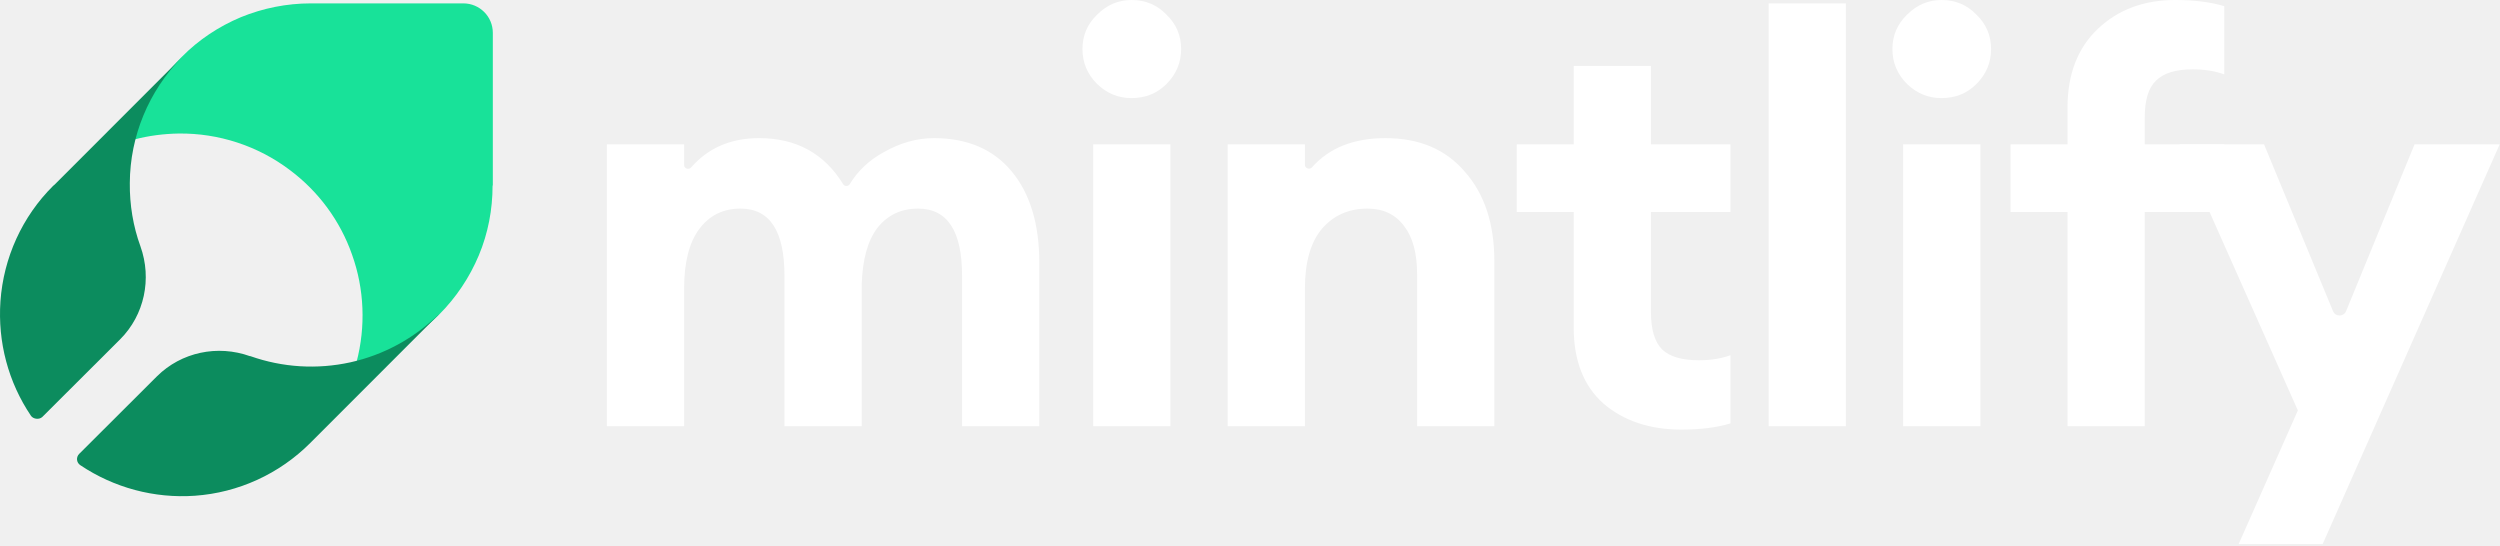
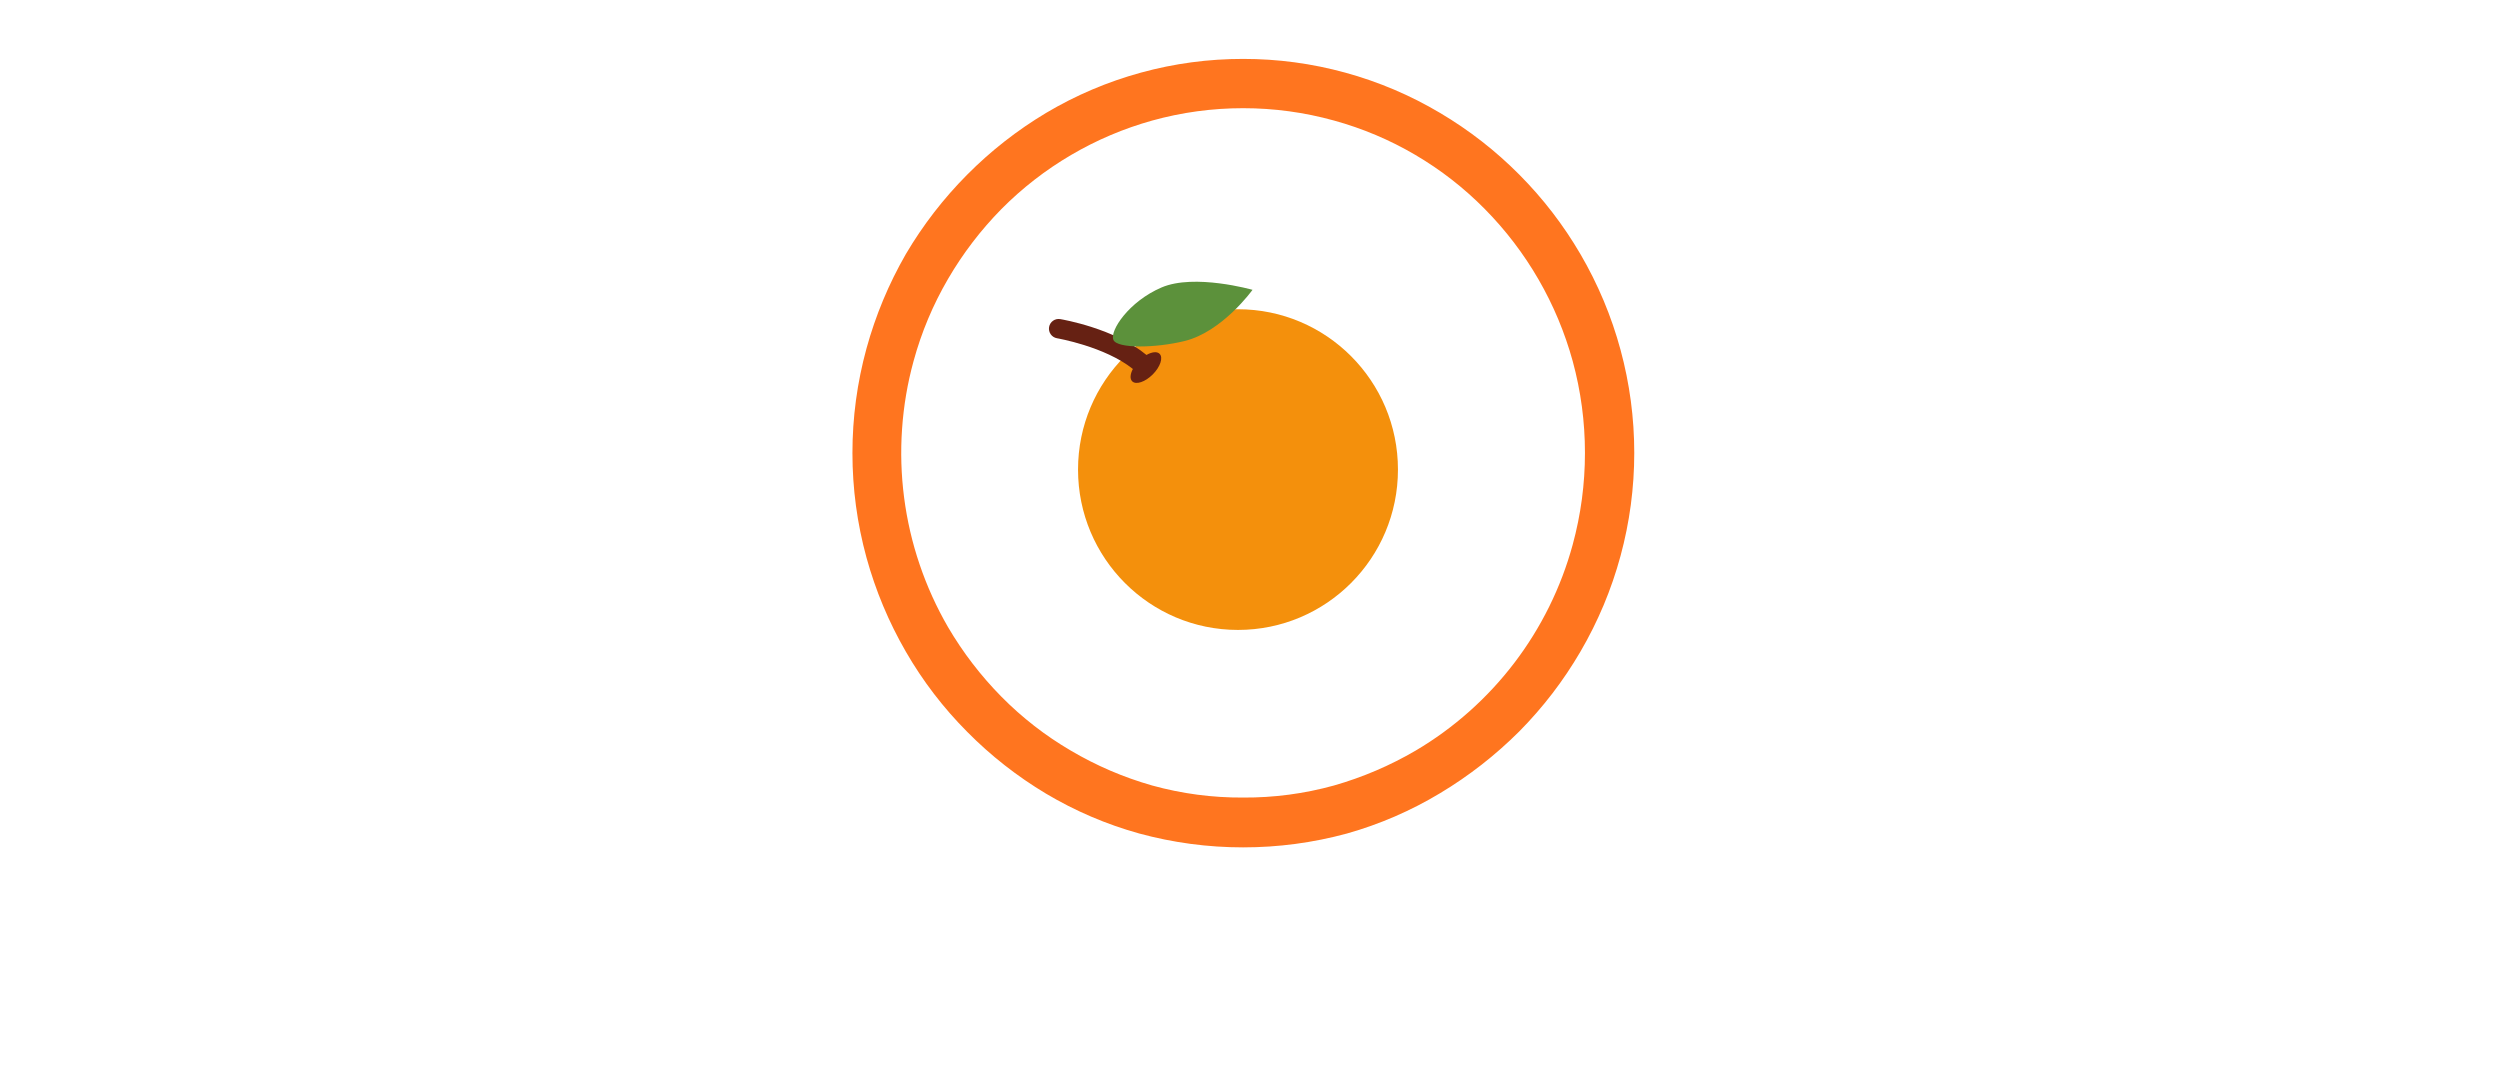
- <svg xmlns="http://www.w3.org/2000/svg" width="1682" height="367" viewBox="0 0 1682 367" fill="none">
-   <path d="M1562.69 366.037H1506.17L1546 276.14L1466.34 97.105H1523.24L1569.66 209.337C1571.28 213.26 1576.84 213.253 1578.45 209.325L1624.52 97.105H1681.79L1562.69 366.037Z" fill="white" />
-   <path d="M1391.02 286.761V142.622H1352.71V97.104H1391.02V72.449C1391.02 49.943 1397.85 32.242 1411.5 19.345C1425.16 6.448 1442.48 0 1463.47 0C1476.37 0 1487.37 1.391 1496.47 4.172V50.069C1490.4 47.793 1483.32 46.656 1475.23 46.656C1463.85 46.656 1455.63 49.184 1450.57 54.242C1445.51 59.046 1442.99 67.265 1442.99 78.897V97.104H1496.47V142.622H1442.99V286.761H1391.02Z" fill="white" />
-   <path d="M1306.22 66.001C1297.37 66.001 1289.66 62.84 1283.08 56.518C1276.51 49.943 1273.22 42.104 1273.22 33C1273.22 23.897 1276.51 16.184 1283.08 9.862C1289.66 3.287 1297.37 0 1306.22 0C1315.58 0 1323.42 3.287 1329.74 9.862C1336.31 16.184 1339.6 23.897 1339.6 33C1339.6 42.104 1336.31 49.943 1329.74 56.518C1323.42 62.84 1315.58 66.001 1306.22 66.001ZM1280.43 286.761V97.104H1332.39V286.761H1280.43Z" fill="white" />
-   <path d="M1189.94 286.761V2.276H1241.91V286.761H1189.94Z" fill="white" />
-   <path d="M1131.24 289.037C1110 289.037 1092.55 283.221 1078.89 271.588C1065.49 259.703 1058.79 242.634 1058.79 220.381V142.622H1020.48V97.104H1058.79V44.38H1110.76V97.104H1164.24V142.622H1110.76V210.14C1110.76 221.772 1113.29 230.117 1118.34 235.174C1123.4 239.979 1131.62 242.381 1143 242.381C1151.09 242.381 1158.17 241.243 1164.24 238.967V284.864C1155.14 287.646 1144.14 289.037 1131.24 289.037Z" fill="white" />
-   <path d="M825.979 286.761V97.104H877.945V110.967C877.945 113.311 881.135 114.347 882.688 112.591C894.273 99.485 910.773 92.932 932.187 92.932C954.946 92.932 972.774 100.518 985.67 115.69C998.82 130.61 1005.39 150.587 1005.39 175.622V286.761H953.429V184.346C953.429 170.438 950.521 159.691 944.704 152.104C938.888 144.265 930.67 140.346 920.049 140.346C907.405 140.346 897.164 144.898 889.325 154.001C881.738 163.105 877.945 176.507 877.945 194.208V286.761H825.979Z" fill="white" />
-   <path d="M761.286 66.001C752.436 66.001 744.723 62.84 738.148 56.518C731.574 49.943 728.286 42.104 728.286 33C728.286 23.897 731.574 16.184 738.148 9.862C744.723 3.287 752.436 0 761.286 0C770.643 0 778.482 3.287 784.804 9.862C791.379 16.184 794.666 23.897 794.666 33C794.666 42.104 791.379 49.943 784.804 56.518C778.482 62.84 770.643 66.001 761.286 66.001ZM735.493 286.761V97.104H787.459V286.761H735.493Z" fill="white" />
-   <path d="M647.273 286.761V185.484C647.273 155.392 637.411 140.346 617.686 140.346C606.307 140.346 597.204 144.645 590.376 153.242C583.801 161.84 580.261 174.61 579.755 191.553V286.761H527.789V185.484C527.789 155.392 517.927 140.346 498.203 140.346C486.571 140.346 477.341 144.898 470.513 154.001C463.685 163.105 460.272 176.507 460.272 194.208V286.761H408.306V97.104H460.272V111.103C460.272 113.435 463.407 114.462 464.939 112.704C476.419 99.522 491.68 92.932 510.72 92.932C535.742 92.932 554.588 103.262 567.259 123.923C568.258 125.553 570.718 125.527 571.712 123.894C577.189 114.891 584.802 107.731 594.548 102.414C605.675 96.093 616.928 92.932 628.307 92.932C650.813 92.932 668.261 100.391 680.652 115.311C693.043 130.231 699.239 150.714 699.239 176.76V286.761H647.273Z" fill="white" />
-   <path d="M331.569 124.833V22.09C331.569 11.065 322.625 2.276 311.764 2.276H209.069C192.938 2.276 176.967 5.472 162.113 11.544C147.26 17.775 133.685 26.724 122.345 38.228L121.546 39.027C106.533 54.207 95.833 73.062 90.402 93.834C100.145 91.277 110.206 89.999 120.268 89.839C147.1 89.52 173.453 98.148 194.855 114.287C214.18 128.668 228.873 148.481 236.859 171.331C245.164 194.5 246.122 219.746 239.893 243.554C260.496 238.122 279.503 227.416 294.675 212.396L295.474 211.597C306.813 200.252 315.917 186.67 322.145 171.81C328.374 156.95 331.409 140.971 331.409 124.833H331.569Z" fill="#18E299" />
-   <path d="M87.337 123.098C87.496 91.579 100.066 61.334 122.182 38.73L36.739 124.212C36.421 124.531 36.102 124.69 35.784 125.008C14.941 145.702 2.371 173.4 0.303 202.69C-1.607 230.07 5.553 257.131 20.828 279.736C22.285 281.892 26.238 282.601 28.466 280.532L80.813 228.319C97.202 211.923 102.293 187.568 94.497 165.759C89.564 152.229 87.178 137.743 87.337 123.098Z" fill="#0C8C5E" />
-   <path d="M294.976 211.605C278.587 227.683 258.062 238.826 235.786 243.761C213.351 248.695 190.121 247.263 168.482 239.622C168.482 239.622 168.323 239.622 168.164 239.622C146.365 231.822 122.022 236.916 105.633 253.153L53.285 305.365C51.057 307.594 51.376 311.255 54.081 313.006C76.674 328.129 103.724 335.451 131.091 333.541C160.368 331.472 187.894 318.896 208.737 298.043L209.533 297.247L294.976 211.765V211.605Z" fill="#0C8C5E" />
+ <svg xmlns="http://www.w3.org/2000/svg" width="700" zoomAndPan="magnify" viewBox="0 0 525 225" height="300" preserveAspectRatio="xMidYMid meet" version="1.0">
+   <defs>
+     <g />
+     <clipPath id="7bb7558e81">
+       <path d="M 179 12.227 L 344 12.227 L 344 178 L 179 178 Z M 179 12.227 " clip-rule="nonzero" />
+     </clipPath>
+     <clipPath id="ef011abd75">
+       <path d="M 226 64 L 293.574 64 L 293.574 132.715 L 226 132.715 Z M 226 64 " clip-rule="nonzero" />
+     </clipPath>
+     <clipPath id="ee7c8ccc0f">
+       <path d="M 220.074 66 L 244 66 L 244 81 L 220.074 81 Z M 220.074 66 " clip-rule="nonzero" />
+     </clipPath>
+     <clipPath id="335712e4a3">
+       <rect x="0" width="500" y="0" height="91" />
+     </clipPath>
+   </defs>
+   <rect x="-52.5" width="630" fill="#ffffff" y="-22.5" height="270" fill-opacity="1" />
+   <rect x="-52.5" width="630" fill="#ffffff" y="-22.5" height="270" fill-opacity="1" />
+   <g clip-path="url(#7bb7558e81)">
+     <path fill="#ff751f" d="M 261.055 12.371 C 268.336 12.367 275.484 13.328 282.504 15.254 C 289.523 17.18 296.164 20 302.422 23.719 C 308.512 27.328 314.055 31.641 319.043 36.66 C 324.035 41.684 328.316 47.25 331.887 53.359 C 333.73 56.512 335.355 59.773 336.77 63.141 C 338.18 66.508 339.363 69.957 340.316 73.48 C 341.273 77.004 341.988 80.578 342.473 84.195 C 342.953 87.816 343.195 91.453 343.195 95.105 C 343.195 98.754 342.953 102.391 342.473 106.012 C 341.988 109.633 341.273 113.203 340.316 116.727 C 339.363 120.254 338.18 123.699 336.77 127.066 C 335.355 130.434 333.73 133.695 331.887 136.848 C 328.316 142.969 324.035 148.551 319.055 153.59 C 314.047 158.59 308.512 162.914 302.445 166.555 C 296.293 170.258 289.766 173.086 282.859 175.039 C 275.723 176.977 268.453 177.949 261.055 177.949 C 253.66 177.949 246.391 176.977 239.25 175.039 C 232.352 173.121 225.824 170.328 219.668 166.668 C 213.609 163.039 208.094 158.719 203.125 153.699 C 198.094 148.645 193.793 143.027 190.227 136.848 C 186.629 130.621 183.879 124.039 181.965 117.109 C 179.996 109.918 179.012 102.594 179.012 95.137 C 179.012 87.68 179.996 80.359 181.965 73.168 C 183.879 66.215 186.633 59.613 190.227 53.359 C 193.82 47.27 198.109 41.715 203.094 36.695 C 208.074 31.68 213.602 27.352 219.668 23.719 C 225.93 20 232.574 17.176 239.598 15.25 C 246.621 13.324 253.773 12.367 261.055 12.371 Z M 261.055 167.488 C 267.531 167.523 273.887 166.68 280.129 164.957 C 286.168 163.23 291.895 160.781 297.316 157.609 C 301.324 155.238 305.07 152.504 308.551 149.406 C 312.031 146.312 315.184 142.91 318.008 139.207 C 320.832 135.5 323.273 131.562 325.336 127.383 C 327.398 123.207 329.043 118.871 330.266 114.379 C 331.984 108.066 332.84 101.645 332.84 95.105 C 332.84 88.566 331.984 82.141 330.266 75.832 C 328.605 69.809 326.215 64.094 323.09 58.684 C 319.961 53.273 316.203 48.348 311.816 43.902 C 307.445 39.469 302.574 35.676 297.207 32.523 C 291.84 29.371 286.152 26.969 280.152 25.316 C 273.902 23.586 267.539 22.719 261.055 22.719 C 254.574 22.719 248.207 23.586 241.961 25.316 C 235.969 26.992 230.289 29.402 224.922 32.551 C 219.555 35.703 214.68 39.484 210.297 43.902 C 205.949 48.328 202.211 53.219 199.086 58.578 C 195.918 64.012 193.504 69.766 191.848 75.832 C 190.57 80.496 189.766 85.238 189.434 90.062 C 189.098 94.887 189.242 99.695 189.863 104.488 C 190.484 109.285 191.57 113.973 193.125 118.551 C 194.676 123.129 196.664 127.512 199.086 131.695 C 202.219 137.031 205.957 141.902 210.297 146.305 C 214.648 150.711 219.496 154.48 224.84 157.609 C 230.234 160.793 235.938 163.242 241.961 164.957 C 248.211 166.68 254.574 167.523 261.055 167.488 Z M 261.055 167.488 " fill-opacity="1" fill-rule="nonzero" />
+   </g>
+   <g clip-path="url(#ef011abd75)">
+     <path fill="#f4900c" d="M 226.387 98.613 C 226.387 80.02 241.426 64.941 259.977 64.941 C 278.531 64.941 293.57 80.016 293.57 98.613 C 293.57 117.211 278.531 132.285 259.977 132.285 C 241.426 132.285 226.387 117.211 226.387 98.613 Z M 226.387 98.613 " fill-opacity="1" fill-rule="nonzero" />
+   </g>
+   <g clip-path="url(#ee7c8ccc0f)">
+     <path fill="#662113" d="M 243.516 74.301 C 242.973 73.754 241.895 73.898 240.758 74.543 C 234.039 68.969 223.141 67.094 222.648 67.012 C 221.535 66.828 220.492 67.574 220.305 68.688 C 220.121 69.797 220.867 70.848 221.977 71.035 C 222.086 71.055 232.023 72.777 237.902 77.484 C 237.34 78.555 237.242 79.555 237.758 80.07 C 238.551 80.867 240.484 80.223 242.078 78.629 C 243.668 77.035 244.309 75.098 243.516 74.301 Z M 243.516 74.301 " fill-opacity="1" fill-rule="nonzero" />
+   </g>
+   <path fill="#5c913b" d="M 263.031 60.863 C 263.031 60.863 256.711 69.672 248.738 71.621 C 242.672 73.105 234.613 73.25 233.809 71.371 C 233.008 69.496 237.008 63.336 243.926 60.367 C 250.84 57.398 263.031 60.863 263.031 60.863 Z M 263.031 60.863 " fill-opacity="1" fill-rule="nonzero" />
+   <g transform="matrix(1, 0, 0, 1, 17, 87)">
+     <g clip-path="url(#335712e4a3)">
+       <g fill="#ffffff" fill-opacity="1">
+         <g transform="translate(0.110355, 71.94282)">
+           <g>
+             <path d="M 52.016 -10.062 L 31.438 -59.422 C 30.969 -60.609 29.988 -61.203 28.5 -61.203 L 25.203 -61.203 C 24.609 -61.203 24.031 -61.02 23.469 -60.656 C 22.906 -60.301 22.535 -59.891 22.359 -59.422 L 1.688 -9.984 C 1.27 -8.91 1.238 -7.973 1.594 -7.172 C 1.957 -6.367 2.508 -5.801 3.25 -5.469 C 3.988 -5.145 4.742 -5.102 5.516 -5.344 C 6.297 -5.582 6.891 -6.207 7.297 -7.219 L 14.875 -25.922 L 38.391 -25.922 L 46.406 -7.297 C 46.82 -6.348 47.43 -5.738 48.234 -5.469 C 49.035 -5.207 49.805 -5.238 50.547 -5.562 C 51.297 -5.895 51.848 -6.445 52.203 -7.219 C 52.555 -7.988 52.492 -8.938 52.016 -10.062 Z M 35.719 -31.797 L 17.547 -31.797 L 26.906 -53.094 Z M 35.719 -31.797 " />
+           </g>
+         </g>
+       </g>
+       <g fill="#ffffff" fill-opacity="1">
+         <g transform="translate(61.47811, 71.94282)">
+           <g>
+             <path d="M 41.422 -23.609 L 41.422 -42.938 C 41.422 -44.008 41.109 -44.828 40.484 -45.391 C 39.859 -45.953 39.129 -46.234 38.297 -46.234 C 37.473 -46.234 36.75 -45.953 36.125 -45.391 C 35.5 -44.828 35.188 -44.008 35.188 -42.938 L 35.188 -23.969 C 35.188 -20.281 34.07 -17.188 31.844 -14.688 C 29.613 -12.195 26.691 -10.953 23.078 -10.953 C 19.273 -10.953 16.289 -12.195 14.125 -14.688 C 11.957 -17.188 10.875 -20.281 10.875 -23.969 L 10.875 -42.938 C 10.875 -44.008 10.562 -44.828 9.938 -45.391 C 9.312 -45.953 8.598 -46.234 7.797 -46.234 C 6.992 -46.234 6.281 -45.953 5.656 -45.391 C 5.031 -44.828 4.719 -44.008 4.719 -42.938 L 4.719 -23.969 C 4.719 -20.344 5.488 -17.055 7.031 -14.109 C 8.582 -11.172 10.738 -8.852 13.5 -7.156 C 16.258 -5.469 19.453 -4.625 23.078 -4.625 C 26.93 -4.625 30.223 -5.484 32.953 -7.203 C 35.691 -8.93 37.785 -11.234 39.234 -14.109 C 40.691 -16.992 41.422 -20.16 41.422 -23.609 Z M 41.422 -23.609 " />
+           </g>
+         </g>
+       </g>
+       <g fill="#ffffff" fill-opacity="1">
+         <g transform="translate(115.7205, 71.94282)">
+           <g>
+             <path d="M 25.297 -40 C 26.367 -40 27.188 -40.305 27.75 -40.922 C 28.312 -41.547 28.594 -42.258 28.594 -43.062 C 28.594 -43.863 28.312 -44.578 27.75 -45.203 C 27.188 -45.828 26.367 -46.141 25.297 -46.141 C 23.336 -46.141 21.242 -46.004 19.016 -45.734 C 16.785 -45.473 14.676 -44.773 12.688 -43.641 C 10.695 -42.516 9.078 -40.691 7.828 -38.172 C 6.586 -35.648 5.969 -32.102 5.969 -27.531 L 5.969 -8.547 C 5.969 -7.422 6.281 -6.586 6.906 -6.047 C 7.531 -5.516 8.27 -5.25 9.125 -5.25 C 9.988 -5.25 10.734 -5.516 11.359 -6.047 C 11.984 -6.586 12.297 -7.422 12.297 -8.547 L 12.297 -27.531 C 12.297 -30.613 12.617 -33.016 13.266 -34.734 C 13.922 -36.461 14.844 -37.695 16.031 -38.438 C 17.219 -39.176 18.598 -39.617 20.172 -39.766 C 21.742 -39.922 23.453 -40 25.297 -40 Z M 25.297 -40 " />
+           </g>
+         </g>
+       </g>
+       <g fill="#ffffff" fill-opacity="1">
+         <g transform="translate(154.386, 71.94282)">
+           <g />
+         </g>
+       </g>
+       <g fill="#ffffff" fill-opacity="1">
+         <g transform="translate(189.4791, 71.94282)">
+           <g />
+         </g>
+       </g>
+       <g fill="#ffffff" fill-opacity="1">
+         <g transform="translate(224.5722, 71.94282)">
+           <g />
+         </g>
+       </g>
+       <g fill="#ffffff" fill-opacity="1">
+         <g transform="translate(259.6653, 71.94282)">
+           <g />
+         </g>
+       </g>
+       <g fill="#ffffff" fill-opacity="1">
+         <g transform="translate(294.7584, 71.94282)">
+           <g />
+         </g>
+       </g>
+       <g fill="#ffffff" fill-opacity="1">
+         <g transform="translate(329.8534, 71.94282)">
+           <g>
+             <path d="M 43.734 -8.188 L 43.734 -25.656 C 43.734 -29.875 42.781 -33.492 40.875 -36.516 C 38.977 -39.547 36.5 -41.879 33.438 -43.516 C 30.383 -45.148 27.078 -45.969 23.516 -45.969 C 19.598 -45.969 16.109 -45.031 13.047 -43.156 C 9.992 -41.289 7.578 -38.828 5.797 -35.766 C 4.016 -32.703 3.125 -29.332 3.125 -25.656 C 3.125 -21.789 4.016 -18.312 5.797 -15.219 C 7.578 -12.133 10.008 -9.703 13.094 -7.922 C 16.176 -6.141 19.648 -5.25 23.516 -5.25 C 26.129 -5.25 28.625 -5.68 31 -6.547 C 33.375 -7.41 35.484 -8.703 37.328 -10.422 L 37.328 -8.188 C 37.328 -5.102 36.836 -2.641 35.859 -0.797 C 34.879 1.035 33.645 2.395 32.156 3.281 C 30.676 4.176 29.145 4.758 27.562 5.031 C 25.988 5.301 24.641 5.438 23.516 5.438 C 20.785 5.438 18.156 4.883 15.625 3.781 C 13.102 2.688 10.863 1.367 8.906 -0.172 C 7.781 -1.066 6.727 -1.289 5.75 -0.844 C 4.77 -0.395 4.176 0.391 3.969 1.516 C 3.758 2.641 4.273 3.797 5.516 4.984 C 7.484 6.828 10.129 8.398 13.453 9.703 C 16.773 11.016 20.129 11.672 23.516 11.672 C 25.648 11.672 27.891 11.414 30.234 10.906 C 32.586 10.406 34.785 9.457 36.828 8.062 C 38.879 6.664 40.539 4.66 41.812 2.047 C 43.094 -0.566 43.734 -3.977 43.734 -8.188 Z M 37.594 -25.656 C 37.594 -22.977 36.953 -20.57 35.672 -18.438 C 34.398 -16.301 32.691 -14.609 30.547 -13.359 C 28.41 -12.109 26.066 -11.484 23.516 -11.484 C 20.848 -11.484 18.441 -12.109 16.297 -13.359 C 14.16 -14.609 12.453 -16.301 11.172 -18.438 C 9.898 -20.57 9.266 -22.977 9.266 -25.656 C 9.266 -28.27 9.898 -30.629 11.172 -32.734 C 12.453 -34.848 14.16 -36.539 16.297 -37.812 C 18.441 -39.094 20.848 -39.734 23.516 -39.734 C 26.066 -39.734 28.395 -39.094 30.5 -37.812 C 32.613 -36.539 34.32 -34.832 35.625 -32.688 C 36.938 -30.551 37.594 -28.207 37.594 -25.656 Z M 37.594 -25.656 " />
+           </g>
+         </g>
+       </g>
+       <g fill="#ffffff" fill-opacity="1">
+         <g transform="translate(387.2131, 71.94282)">
+           <g>
+             <path d="M 45.344 -27.797 C 45.344 -29.578 44.879 -31.566 43.953 -33.766 C 43.035 -35.961 41.703 -38.055 39.953 -40.047 C 38.203 -42.035 36.035 -43.68 33.453 -44.984 C 30.867 -46.285 27.91 -46.938 24.578 -46.938 C 20.723 -46.938 17.234 -46 14.109 -44.125 C 10.992 -42.258 8.516 -39.77 6.672 -36.656 C 4.836 -33.539 3.922 -30.051 3.922 -26.188 C 3.922 -22.383 4.836 -18.91 6.672 -15.766 C 8.516 -12.617 11.008 -10.125 14.156 -8.281 C 17.312 -6.438 20.785 -5.516 24.578 -5.516 C 29.148 -5.516 33.098 -6.539 36.422 -8.594 C 39.754 -10.645 42.16 -13.004 43.641 -15.672 C 44.242 -16.742 44.426 -17.68 44.188 -18.484 C 43.945 -19.285 43.469 -19.879 42.75 -20.266 C 42.039 -20.648 41.316 -20.77 40.578 -20.625 C 39.836 -20.477 39.227 -20.016 38.75 -19.234 C 37.445 -16.68 35.516 -14.812 32.953 -13.625 C 30.398 -12.438 27.609 -11.844 24.578 -11.844 C 21.973 -11.844 19.613 -12.492 17.5 -13.797 C 15.395 -15.109 13.703 -16.758 12.422 -18.75 C 11.148 -20.738 10.395 -22.711 10.156 -24.672 L 42.141 -24.672 C 43.141 -24.672 43.922 -24.984 44.484 -25.609 C 45.055 -26.234 45.344 -26.961 45.344 -27.797 Z M 37.688 -30.906 L 11.047 -30.906 C 12.055 -33.82 13.789 -36.195 16.25 -38.031 C 18.719 -39.875 21.492 -40.797 24.578 -40.797 C 27.555 -40.797 30.234 -39.891 32.609 -38.078 C 34.984 -36.266 36.676 -33.875 37.688 -30.906 Z M 37.688 -30.906 " />
+           </g>
+         </g>
+       </g>
+       <g fill="#ffffff" fill-opacity="1">
+         <g transform="translate(444.5729, 71.94282)">
+           <g>
+             <path d="M 41.516 -8.547 L 41.516 -27.438 C 41.516 -31.062 40.727 -34.344 39.156 -37.281 C 37.582 -40.219 35.41 -42.547 32.641 -44.266 C 29.879 -45.992 26.719 -46.859 23.156 -46.859 C 19.895 -46.859 16.867 -46.07 14.078 -44.5 C 11.285 -42.926 9.039 -40.711 7.344 -37.859 C 5.656 -35.004 4.812 -31.648 4.812 -27.797 L 4.812 -8.547 C 4.812 -7.422 5.125 -6.578 5.75 -6.016 C 6.375 -5.453 7.086 -5.172 7.891 -5.172 C 8.691 -5.172 9.398 -5.453 10.016 -6.016 C 10.641 -6.578 10.953 -7.422 10.953 -8.547 L 10.953 -27.703 C 10.953 -31.328 12.051 -34.398 14.25 -36.922 C 16.445 -39.441 19.414 -40.703 23.156 -40.703 C 25.594 -40.703 27.727 -40.125 29.562 -38.969 C 31.406 -37.812 32.832 -36.238 33.844 -34.25 C 34.852 -32.258 35.359 -30.02 35.359 -27.531 L 35.359 -8.547 C 35.359 -7.422 35.672 -6.578 36.297 -6.016 C 36.922 -5.453 37.633 -5.172 38.438 -5.172 C 39.238 -5.172 39.953 -5.453 40.578 -6.016 C 41.203 -6.578 41.516 -7.422 41.516 -8.547 Z M 41.516 -8.547 " />
+           </g>
+         </g>
+       </g>
+     </g>
+   </g>
</svg>
